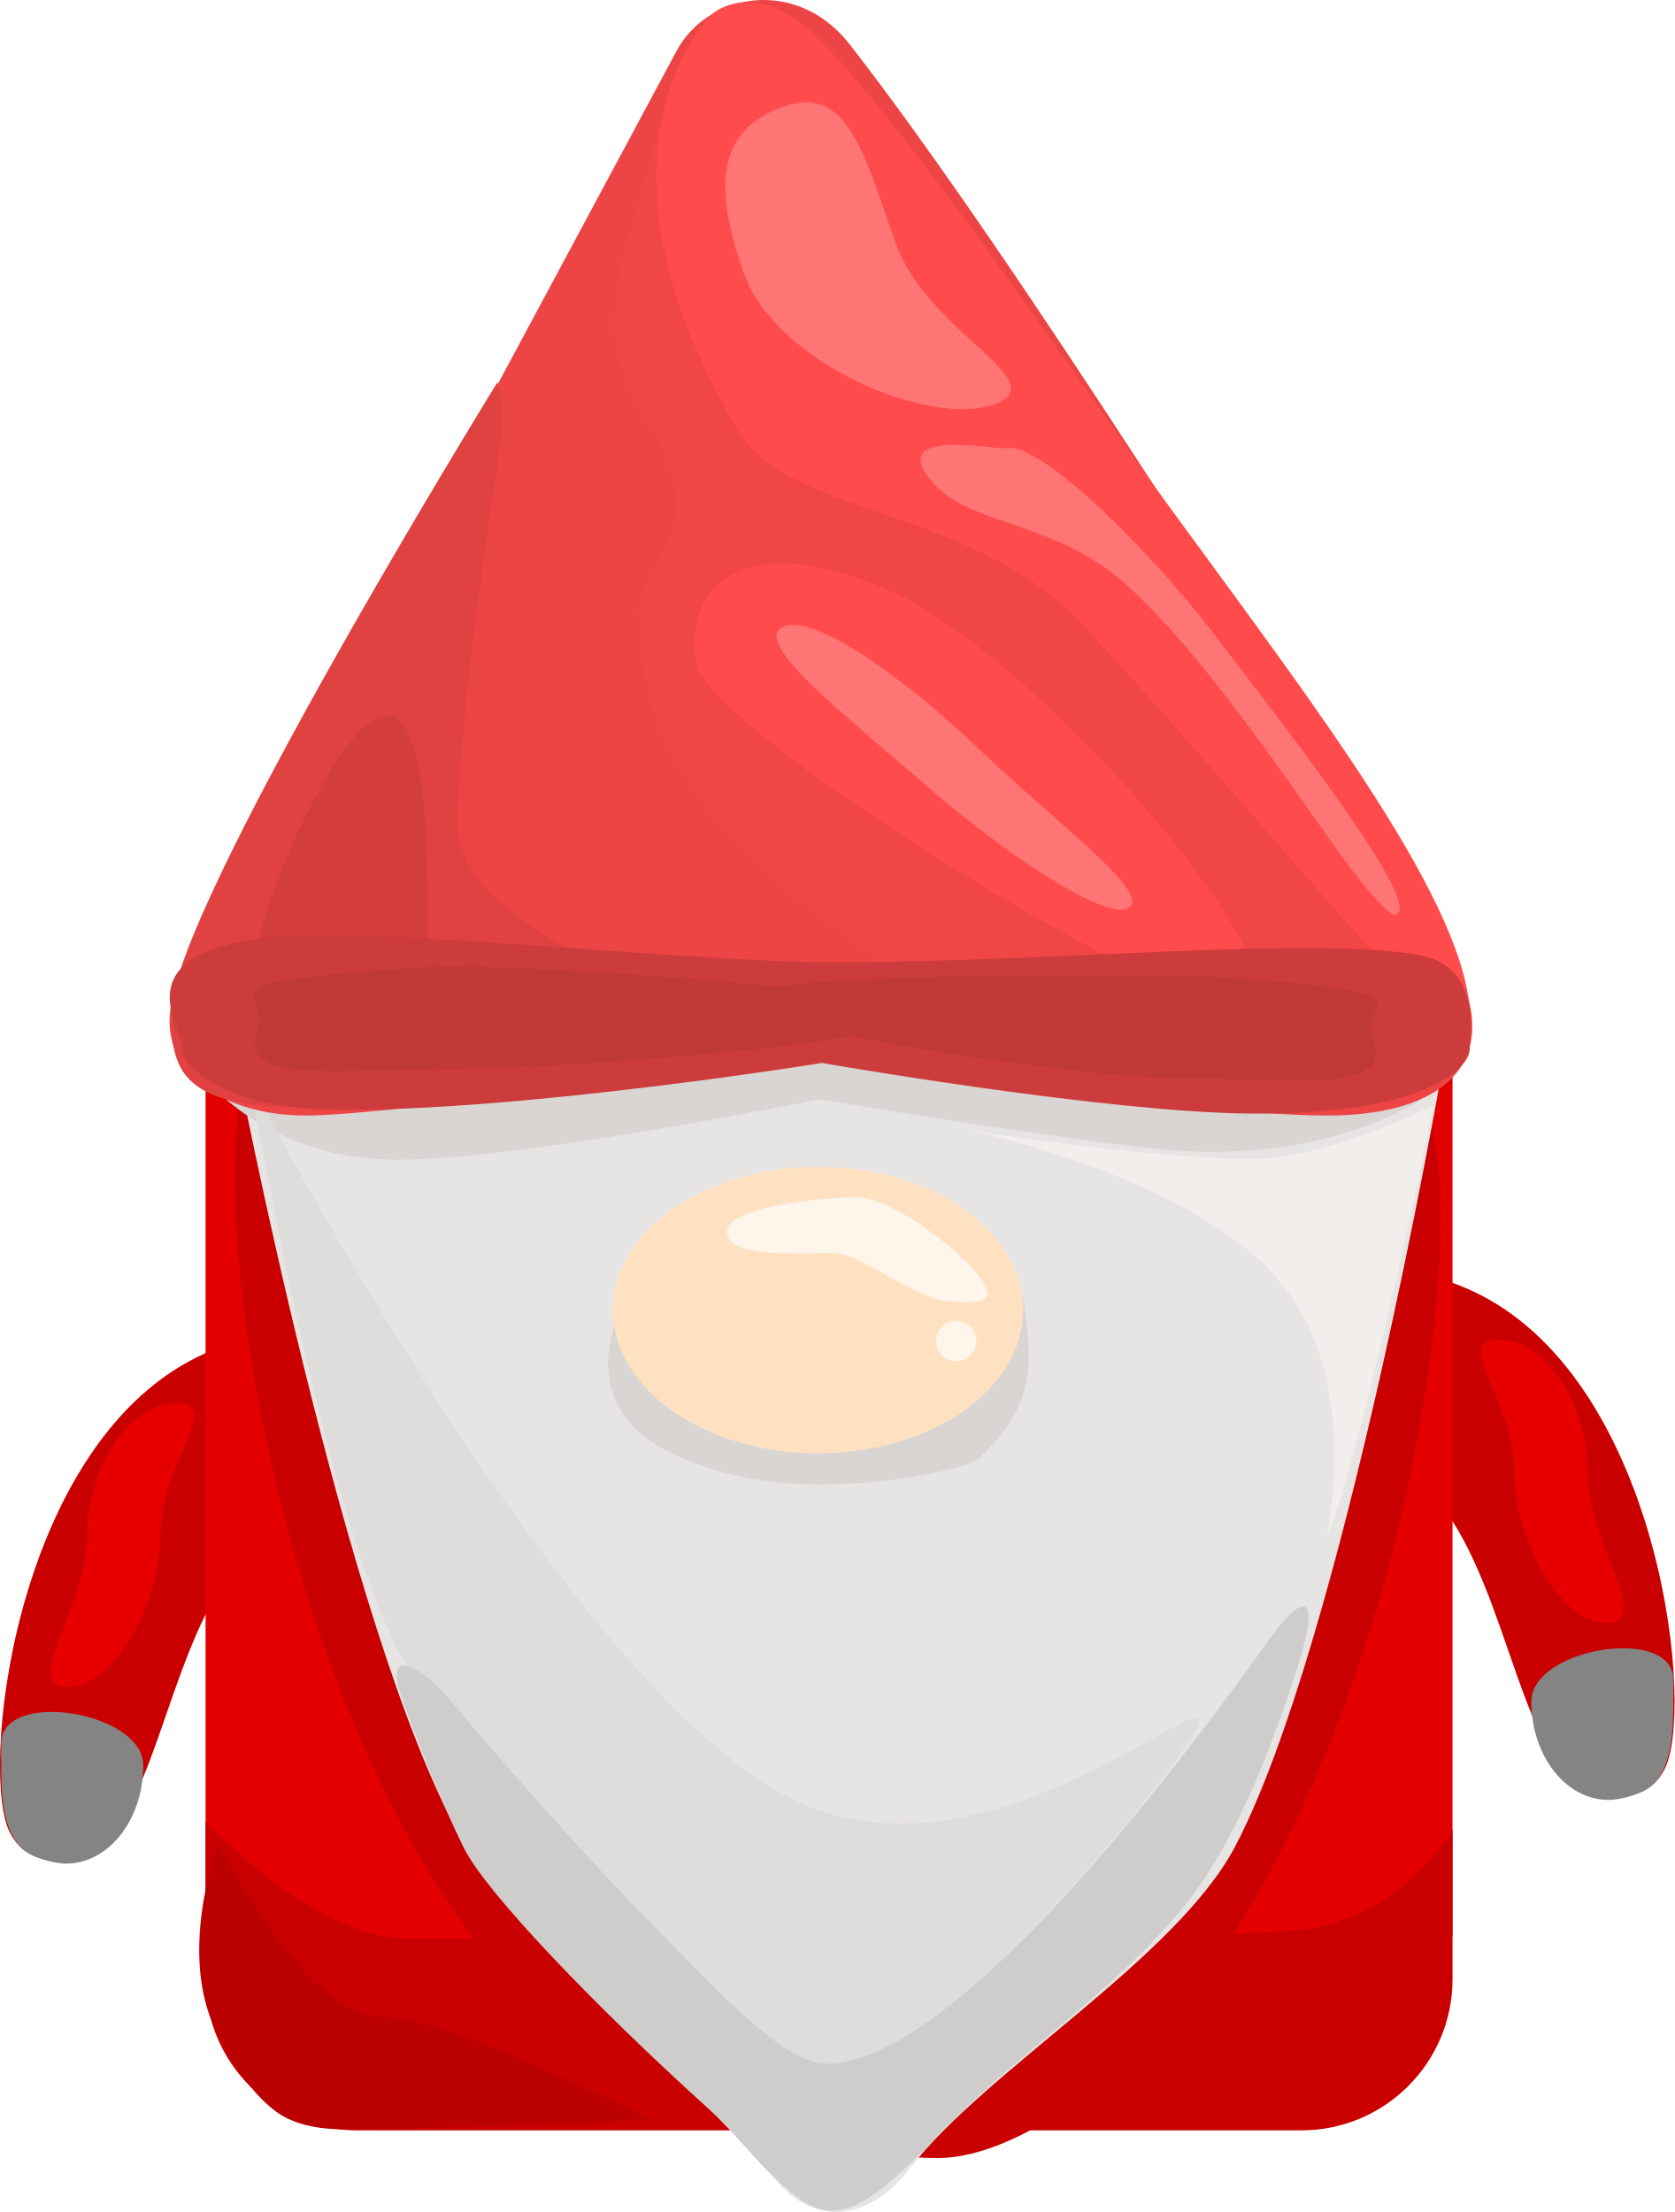
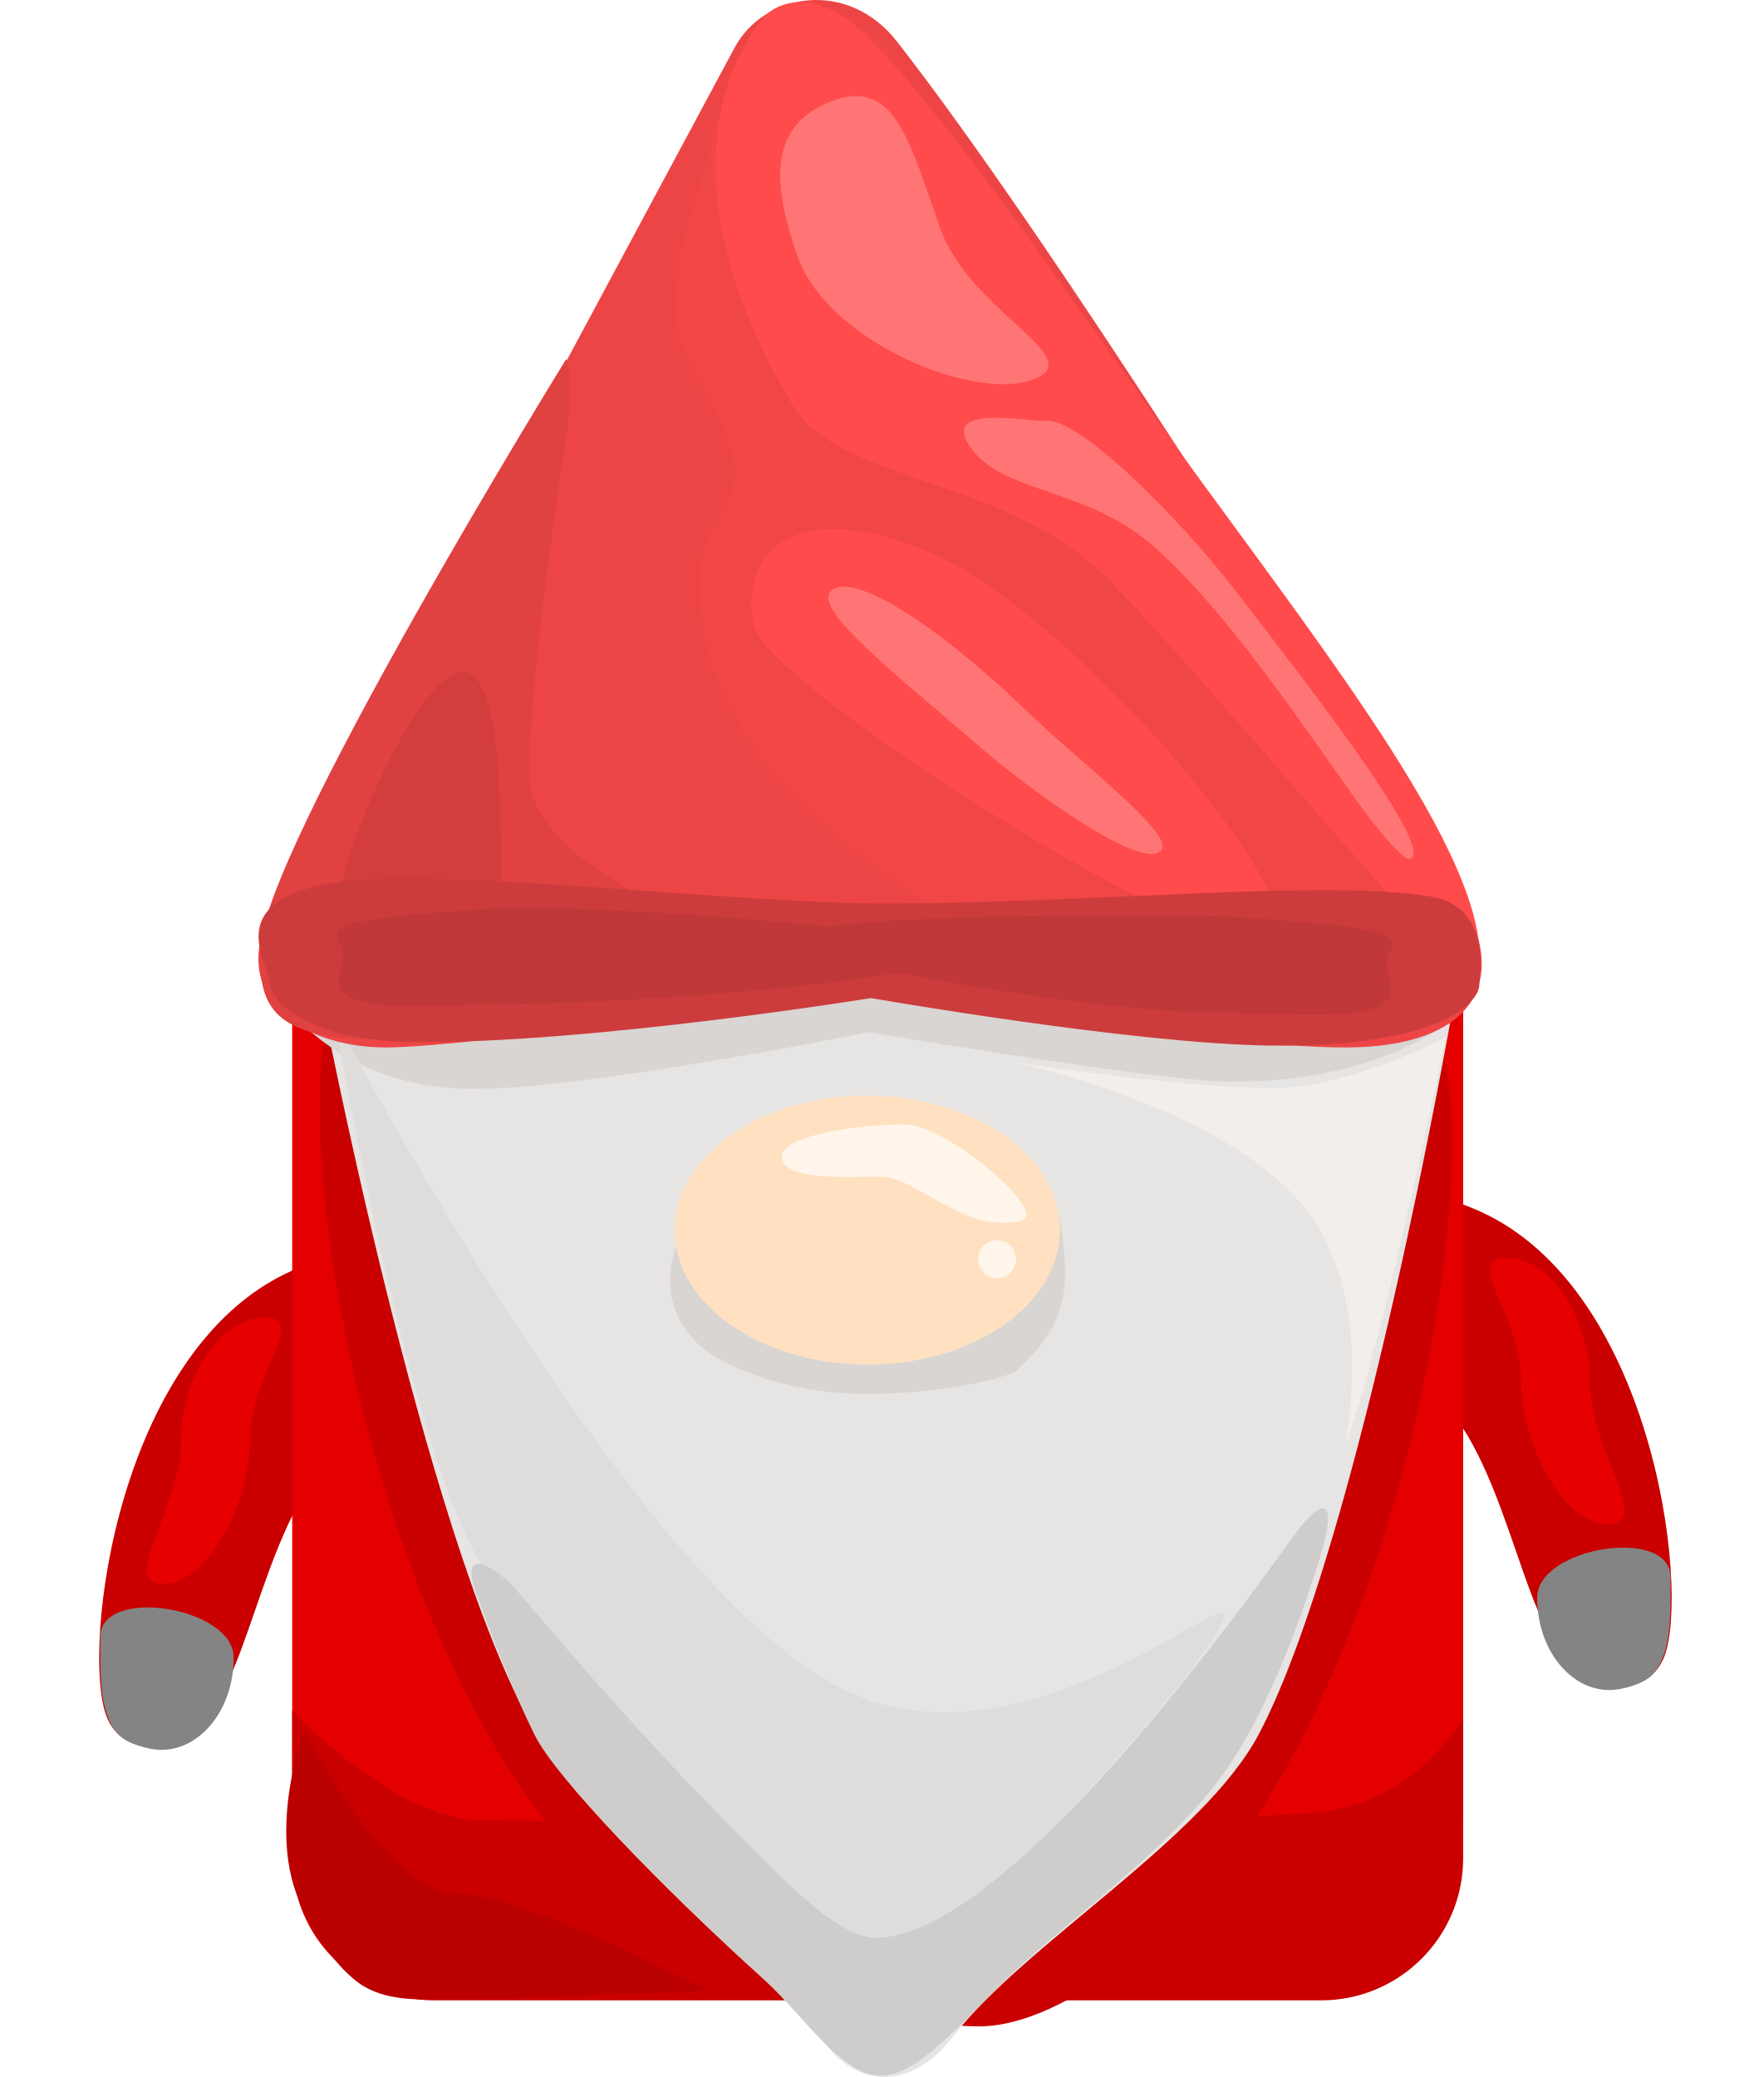
- <svg xmlns="http://www.w3.org/2000/svg" version="1.1" width="303.047" height="400.317" viewBox="0,0,303.047,400.317">
+ <svg xmlns="http://www.w3.org/2000/svg" version="1.1" width="339.924" height="400.317" viewBox="-19.111,-0,339.924,400.317">
  <g transform="translate(-93.86789,45.72803)">
    <g data-paper-data="{&quot;isPaintingLayer&quot;:true}" fill-rule="nonzero" stroke-width="0" stroke-linecap="butt" stroke-linejoin="miter" stroke-miterlimit="10" stroke-dasharray="" stroke-dashoffset="0" style="mix-blend-mode: normal">
      <g stroke="none">
        <path d="M285.344,184.962c5.06,-12.79 37.676,-11.878 72.85,2.037c35.174,13.916 42.326,73.847 37.266,86.637c-2.533,6.402 -10.922,8.956 -19.809,-1.001c-8.867,-9.936 -12.315,-46.131 -29.883,-53.081c-35.174,-13.916 -65.484,-21.802 -60.424,-34.592z" data-paper-data="{&quot;index&quot;:null}" fill="#ca0000" />
        <path d="M396.686,258.224c0,6.673 0.367,14.335 -3.242,18.563c-1.703,1.995 -6.021,3.225 -8.492,3.225c-7.71,0 -13.959,-7.962 -13.959,-17.783c0,-9.821 25.694,-13.826 25.694,-4.004z" data-paper-data="{&quot;index&quot;:null}" fill="#848484" />
        <path d="M367.858,220.152c0,-12.598 -11.425,-23.444 -2.851,-23.444c8.573,0 16.157,11.48 16.157,24.077c0,12.598 12.058,27.245 3.485,27.245c-8.573,0 -16.791,-15.281 -16.791,-27.879z" data-paper-data="{&quot;index&quot;:null}" fill="#e60000" />
      </g>
      <path d="M205.438,196.488c5.06,12.79 -25.25,20.676 -60.424,34.592c-17.568,6.95 -21.016,43.146 -29.883,53.081c-8.886,9.957 -17.276,7.403 -19.809,1.001c-5.06,-12.79 2.092,-72.722 37.266,-86.637c35.174,-13.916 67.79,-14.828 72.85,-2.037z" fill="#ca0000" stroke="none" />
      <path d="M119.79,273.755c0,9.821 -6.25,17.783 -13.959,17.783c-2.472,0 -6.789,-1.23 -8.492,-3.225c-3.609,-4.227 -3.242,-11.89 -3.242,-18.563c0,-9.821 25.694,-5.817 25.694,4.004z" fill="#848484" stroke="none" />
      <path d="M106.134,259.557c-8.573,0 3.485,-14.648 3.485,-27.245c0,-12.598 7.584,-24.077 16.157,-24.077c8.573,0 -2.851,10.846 -2.851,23.444c0,12.598 -8.217,27.879 -16.791,27.879z" fill="#e60000" stroke="none" />
      <path d="M158.433,304.754c-15.113,0 -27.365,0 -27.365,0c0,0 0,-79.732 0,-128.525c0,-20.347 0,-35.314 0,-36.877c0,-12.083 12.252,-25.199 27.365,-25.199h170.93c15.113,0 27.365,10.421 27.365,23.694c0,31.847 0,166.906 0,166.906c0,0 -12.252,0 -27.365,0c0,0 -110.16,7.751 -137.653,7.751c-10.508,0 -33.277,-7.751 -33.277,-7.751z" fill="#e40000" stroke="#c29c04" />
      <path d="M329.363,339.814h-170.93c-15.113,0 -27.365,-12.252 -27.365,-27.365v-28.55c0,0 19.324,21.078 36.505,21.188c27.129,0.174 114.052,1.873 160.247,-1.437c19.628,-1.406 28.908,-18.306 28.908,-18.306v27.105c0,15.113 -12.252,27.365 -27.365,27.365z" fill="#ca0000" stroke="#c29c04" />
      <path d="M291.206,240.761c0,51.783 -20.166,96.799 -63.773,96.799c-16.392,0 -40.167,-19.045 -54.929,-42.724c-24.508,-39.313 -36.175,-95.4 -36.175,-127.717c0,-51.783 32.314,-20.119 75.92,-20.119c43.607,0 78.957,41.979 78.957,93.762z" fill="#ca0000" stroke="none" />
      <path d="M278.675,154.266c43.607,0 75.92,-31.664 75.92,20.119c0,32.317 -11.667,88.404 -36.175,127.717c-14.762,23.679 -38.537,42.724 -54.929,42.724c-43.607,0 -63.773,-45.015 -63.773,-96.799c0,-51.783 35.35,-93.762 78.957,-93.762z" data-paper-data="{&quot;index&quot;:null}" fill="#ca0000" stroke="none" />
      <path d="M234.108,348.58c-13.265,-16.625 -46.387,-42.933 -56.969,-61.943c-20.914,-37.573 -40.502,-140.307 -40.502,-140.307c0,0 71.668,-1.638 109.507,-1.974c36.728,-0.326 108.569,4.267 108.569,4.267c0,0 -17.861,102.611 -37.273,139.719c-10.627,20.316 -45.194,40.557 -58.979,58.429c-7.485,9.704 -17.459,10.449 -24.354,1.808z" fill="#e7e5e3" stroke="none" />
      <path d="M237.247,169.328c23.851,0 39.875,7.271 41.993,21.394c1.765,11.767 1.231,18.712 -8.475,27.657c-1.656,1.526 -17.851,5.37 -33.592,4.398c-12.16,-0.751 -24.049,-5.275 -28.753,-10.343c-14.729,-15.868 9.724,-43.107 28.826,-43.107z" fill="#d8d5d3" stroke="none" />
      <path d="M351.25,153.12c0,0 -16.061,11.174 -43.629,9.425c-16.032,-1.017 -65.499,-9.344 -65.499,-9.344c0,0 -58.329,11.95 -79.07,10.883c-26.64,-1.371 -36.707,-20.776 -36.707,-20.776c0,0 56.024,-10.189 113.962,-10.189c57.938,0 110.943,20 110.943,20z" fill="#d8d5d3" stroke="none" />
      <path d="M166.715,254.462c-14.246,-25.592 -27.587,-104.37 -27.587,-104.37c0,0 56.4,108.562 97.672,129.55c35.957,18.285 79.634,-24.28 73.478,-12.512c-1.324,2.531 -3.867,6.194 -7.211,10.475c-14.94,19.127 -47.385,54.367 -57.079,52.346c-22.57,-4.705 -74.549,-67.002 -79.273,-75.489z" fill="#dfdddb" stroke="none" />
      <path d="M279.021,191.365c0,14.316 -16.62,25.921 -37.121,25.921c-20.501,0 -37.121,-11.605 -37.121,-25.921c0,-14.316 16.62,-25.921 37.121,-25.921c20.501,0 37.121,11.605 37.121,25.921z" fill="#ffe1c1" stroke="none" />
      <path d="M127.29,129.365c25.305,-47.156 76.329,-142.238 89.042,-165.927c5.632,-10.495 21.738,-13.391 31.299,-1.142c29.246,37.467 80.392,118.981 107.8,163.445c11.325,18.372 2.418,30.418 -21.429,30.418c-25.786,0 -91.151,-10.941 -91.151,-10.941c0,0 -77.369,10.941 -93.659,10.941c-17.256,0 -30.617,-10.555 -21.903,-26.794z" fill="#ed4545" stroke="#c29c04" />
      <path d="M347.565,112.351c0,0 9.782,18.924 9.302,21.992c-1.494,9.564 -18.524,12.352 -53.927,12.352c-22.024,0 -38.402,-10.464 -55.54,-22.767c-19.25,-13.82 -37.982,-31.017 -37.982,-58.864c0,-6.824 7.055,-12.043 6.872,-20.029c-0.237,-10.314 -9.523,-17.783 -11.032,-28.853c-1.502,-11.014 4.768,-25.634 6.565,-34.203c2.345,-11.178 10.522,-17.863 13.816,-23.734c4.294,-7.654 18.174,3.838 18.664,3.838c0.881,0 103.263,150.268 103.263,150.268z" fill="#f14646" stroke="none" />
      <path d="M177.784,288.657c-4.11,-8.313 -8.135,-18.662 -11.236,-27.259c-3.453,-9.574 3.636,-5.51 8.445,0.174c10.431,12.332 25.092,29.126 38.679,42.791c11.358,11.424 22.406,23.796 30.453,23.405c22.575,-1.097 60.775,-50.628 79.364,-76.694c6.665,-9.345 9.031,-7.607 5.71,3.17c-4.16,13.501 -10.742,31.256 -19.283,42.734c-11.342,15.24 -30.179,27.736 -42.091,39.605c-12.725,12.678 -20.026,21.535 -28.486,16.12c-6.498,-4.158 -11.067,-11.216 -17.646,-17.16c-19.668,-17.771 -39.849,-38.675 -43.909,-46.887z" fill="#cfcdcb" stroke="none" />
      <path d="M359.919,138.731c0,12.441 -37.363,-36.675 -70.894,-72.151c-19.206,-20.32 -52.621,-19.125 -61.571,-34.273c-30.414,-51.479 -4.565,-75.595 -4.565,-75.595c0,0 7.487,-6.657 18.475,4.106c17.863,17.497 44.978,58.938 64.215,85.302c26.556,36.396 54.34,72.432 54.34,92.611z" fill="#ff4b4b" stroke="none" />
      <path d="M255.873,61.62c22.678,10.693 63.481,54.763 66.284,72.587c2.562,16.293 -100.273,-46.967 -102.272,-59.674c-2.803,-17.824 13.309,-23.606 35.987,-12.913z" fill="#ff4b4b" stroke="none" />
      <path d="M272.595,188.633c0,1.544 -6.36,1.718 -9.84,0.536c-6.734,-2.286 -13.48,-8.108 -18.161,-8.108c-7.101,0 -19.168,0.744 -19.168,-3.786c0,-4.53 16.483,-6.31 23.585,-6.31c7.101,0 23.585,13.137 23.585,17.667z" fill="#fff5eb" stroke="none" />
      <path d="M270.562,196.96c0,2.017 -1.635,3.652 -3.652,3.652c-2.017,0 -3.652,-1.635 -3.652,-3.652c0,-2.017 1.635,-3.652 3.652,-3.652c2.017,0 3.652,1.635 3.652,3.652z" fill="#fff5eb" stroke="none" />
      <path d="M255.943,-1.749c5.758,16.314 29.325,25.139 17.705,29.241c-11.621,4.101 -39.44,-7.515 -45.197,-23.828c-5.758,-16.314 -4.438,-25.998 7.183,-30.099c11.621,-4.101 14.552,8.373 20.31,24.687z" fill="#ff7575" stroke="none" />
      <path d="M297.695,118.72c-4.838,1.707 -23.217,-11.056 -34.833,-21.115c-16.286,-14.103 -33.757,-27.619 -26.974,-30.013c5.848,-2.064 22.281,9.86 35.681,22.738c13.227,12.711 31.898,26.352 26.126,28.39z" fill="#ff7575" stroke="none" />
      <path d="M346.326,119.829c-0.744,0.14 -3.202,-2.237 -6.991,-7.062c-8.006,-10.197 -25.603,-38.342 -41.877,-52.871c-12.976,-11.585 -28.299,-10.346 -35.079,-18.634c-7.967,-9.74 11.659,-5.497 13.724,-5.884c6.095,-1.144 26.105,18.756 37.374,33.535c11.123,14.588 38.864,49.788 32.848,50.917z" fill="#ff7575" stroke="none" />
      <path d="M176.773,103.704c0,25.072 75.571,40.66 52.897,40.66c-0.742,0 -53.99,10.766 -83.366,10.229c-20.142,-0.368 -21.459,-7.484 -21.459,-17.12c0,-18.378 59.012,-113.974 59.012,-113.974c0,0 1.77,3.544 -0.005,15.157c-3.014,19.726 -7.08,49.267 -7.08,65.048z" fill="#e04141" stroke="none" />
      <path d="M171.175,130.592c0,10.346 33.82,15.327 25.12,15.327c-5.183,0 -34.506,6.747 -49.105,3.131c-9.907,-2.454 -7.521,-14.275 -7.521,-18.458c0,-10.346 15.568,-46.834 24.268,-46.834c8.7,0 7.238,36.488 7.238,46.834z" fill="#d43d3d" stroke="none" />
      <path d="M211.43,337.971c0,0 -40.396,1.649 -53.604,1.649c-2.052,0 -9.03,0.344 -13.797,-3.06c-6.089,-4.348 -9.959,-12.728 -10.305,-13.326c-8.345,-14.429 -0.363,-35.294 -0.363,-35.294c0,0 15.958,31.275 29.167,31.275c13.208,0 48.903,18.755 48.903,18.755z" fill="#bb0000" stroke="none" />
      <path d="M269.427,158.896c0,0 37.085,5.663 52.435,5.049c13.642,-0.546 31.496,-9.667 31.496,-9.667c0,0 -11.999,58.576 -18.97,77.431c-1.864,5.041 7.193,-25.662 -8.464,-44.968c-15.896,-19.6 -56.497,-27.846 -56.497,-27.846z" fill="#f1eeec" stroke="none" />
      <path d="M359.84,144.094c0,3.606 -8.424,12.054 -40.04,11.703c-26.548,-0.295 -77.179,-9.155 -77.179,-9.155c0,0 -54.411,8.816 -88.079,8.477c-21.261,-0.214 -27.684,-8.457 -27.684,-11.025c0,-4.12 -11.897,-18.249 18.751,-20.413c18.71,-1.321 74.402,4.727 98.789,4.727c40.728,0 84.97,-4.665 105.793,-1.4c12.07,1.893 9.648,14.652 9.648,17.086z" fill="#cd3c3c" stroke="none" />
      <path d="M257.282,138.228c0,5.119 -62.94,9.498 -81.97,9.498c-6.757,0 -23.516,0.903 -28.835,-0.001c-9.662,-1.642 -5.623,-5.966 -5.623,-9.267c0,-3.283 -4.585,-5.217 4.988,-6.863c5.353,-0.921 22.645,-2.405 29.47,-2.405c19.031,0 81.97,3.919 81.97,9.038z" fill="#c03838" stroke="none" />
      <path d="M307.54,130.863c6.825,0 24.118,1.484 29.47,2.405c9.573,1.647 4.988,3.58 4.988,6.863c0,3.301 4.039,7.625 -5.623,9.267c-5.319,0.904 -22.078,0.001 -28.835,0.001c-19.031,0 -78.429,-9.101 -78.429,-14.22c0,-5.119 59.398,-4.316 78.429,-4.316z" data-paper-data="{&quot;index&quot;:null}" fill="#c03838" stroke="none" />
    </g>
  </g>
</svg>
